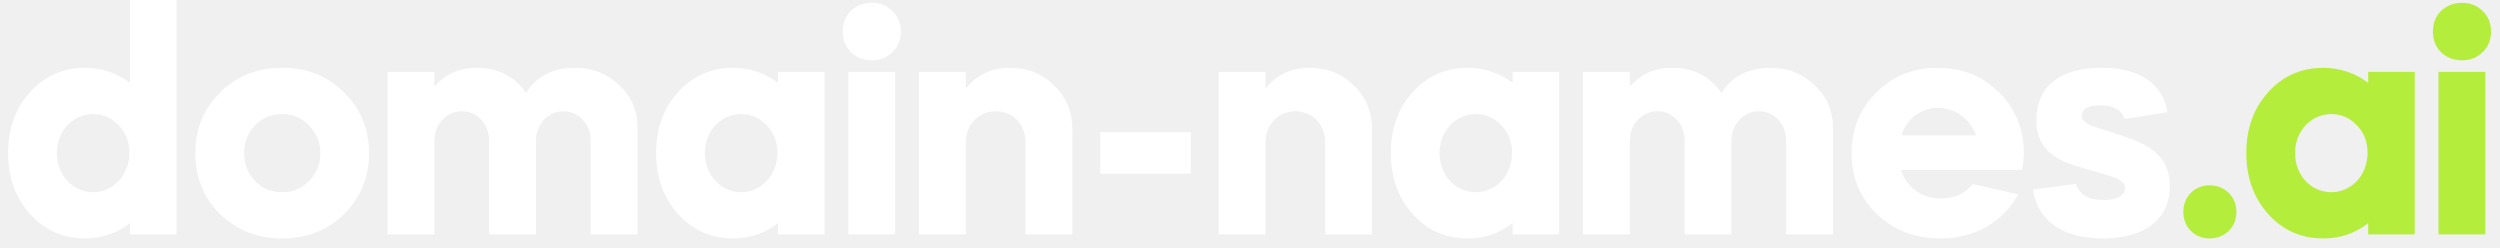
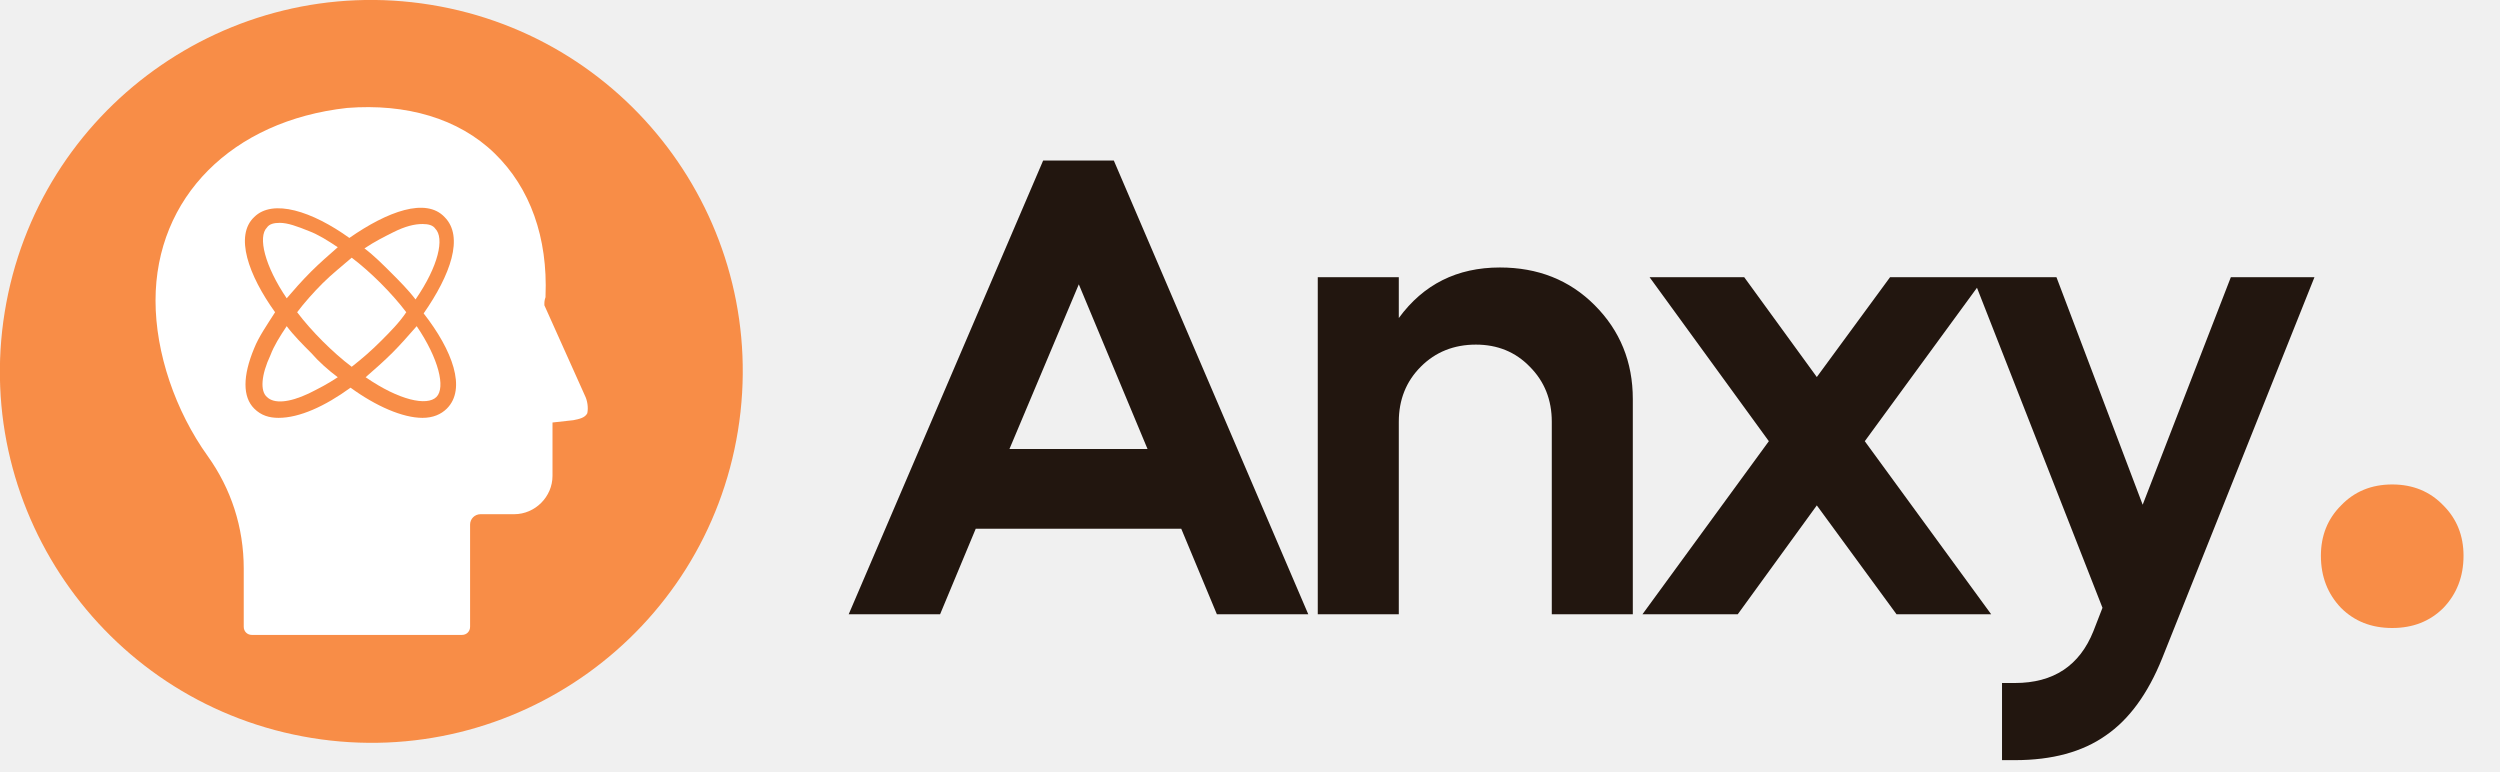
- <svg xmlns="http://www.w3.org/2000/svg" width="192" height="19" viewBox="0 0 192 19" fill="none">
-   <path d="M0.624 11.76C0.624 13.608 1.176 15.168 2.304 16.44C3.432 17.688 4.848 18.312 6.528 18.312C7.824 18.312 8.976 17.928 9.984 17.136V18H13.56V0H9.984V6.36C8.952 5.592 7.8 5.208 6.528 5.208C4.848 5.208 3.432 5.832 2.304 7.08C1.176 8.328 0.624 9.888 0.624 11.76ZM7.152 8.76C7.92 8.76 8.568 9.048 9.12 9.624C9.672 10.2 9.936 10.896 9.936 11.736C9.936 13.464 8.688 14.76 7.152 14.76C5.592 14.76 4.368 13.464 4.368 11.736C4.368 10.08 5.592 8.76 7.152 8.76Z" fill="white" />
-   <path d="M16.898 16.44C18.17 17.688 19.778 18.312 21.674 18.312C23.57 18.312 25.154 17.688 26.426 16.44C27.698 15.168 28.346 13.608 28.346 11.76C28.346 9.912 27.698 8.352 26.426 7.104C25.154 5.832 23.57 5.208 21.674 5.208C19.778 5.208 18.17 5.832 16.898 7.104C15.626 8.352 15.002 9.912 15.002 11.76C15.002 13.608 15.626 15.168 16.898 16.44ZM21.674 14.76C20.834 14.76 20.138 14.472 19.586 13.896C19.034 13.32 18.746 12.6 18.746 11.76C18.746 10.92 19.034 10.2 19.586 9.624C20.138 9.048 20.834 8.76 21.674 8.76C22.49 8.76 23.186 9.048 23.738 9.648C24.314 10.224 24.602 10.92 24.602 11.76C24.602 12.6 24.314 13.296 23.738 13.896C23.186 14.472 22.49 14.76 21.674 14.76Z" fill="white" />
-   <path d="M33.364 18V10.8C33.364 9.528 34.3 8.544 35.476 8.544C36.652 8.544 37.564 9.528 37.564 10.8V18H41.164V10.8C41.164 9.528 42.1 8.544 43.276 8.544C44.452 8.544 45.364 9.528 45.364 10.8V18H48.964V9.84C48.964 8.52 48.508 7.44 47.572 6.552C46.636 5.664 45.508 5.208 44.14 5.208C42.46 5.208 41.212 5.856 40.396 7.128C39.508 5.856 38.236 5.208 36.604 5.208C35.284 5.208 34.204 5.688 33.364 6.648V5.52H29.764V18H33.364Z" fill="white" />
-   <path d="M50.391 11.76C50.391 13.608 50.943 15.168 52.071 16.44C53.199 17.688 54.615 18.312 56.295 18.312C57.591 18.312 58.743 17.928 59.751 17.136V18H63.327V5.52H59.751V6.36C58.719 5.592 57.567 5.208 56.295 5.208C54.615 5.208 53.199 5.832 52.071 7.08C50.943 8.328 50.391 9.888 50.391 11.76ZM56.919 8.76C57.687 8.76 58.335 9.048 58.887 9.624C59.439 10.2 59.703 10.896 59.703 11.736C59.703 13.464 58.455 14.76 56.919 14.76C55.359 14.76 54.135 13.464 54.135 11.736C54.135 10.08 55.359 8.76 56.919 8.76Z" fill="white" />
-   <path d="M68.753 18V5.52H65.153V18H68.753ZM65.345 4.008C65.777 4.416 66.305 4.632 66.953 4.632C67.601 4.632 68.129 4.416 68.537 4.008C68.969 3.6 69.185 3.072 69.185 2.424C69.185 1.776 68.969 1.248 68.537 0.84C68.129 0.432 67.601 0.216 66.953 0.216C66.305 0.216 65.777 0.432 65.345 0.84C64.937 1.248 64.721 1.776 64.721 2.424C64.721 3.072 64.937 3.6 65.345 4.008Z" fill="white" />
-   <path d="M70.578 18H74.178V10.944C74.178 9.576 75.162 8.544 76.482 8.544C77.802 8.544 78.762 9.576 78.762 10.944V18H82.362V9.984C82.362 8.616 81.906 7.488 80.97 6.576C80.058 5.664 78.93 5.208 77.586 5.208C76.146 5.208 75.018 5.736 74.178 6.792V5.52H70.578V18Z" fill="white" />
-   <path d="M84.495 13.344H91.455V10.152H84.495V13.344Z" fill="white" />
-   <path d="M93.592 18H97.192V10.944C97.192 9.576 98.176 8.544 99.496 8.544C100.816 8.544 101.776 9.576 101.776 10.944V18H105.376V9.984C105.376 8.616 104.92 7.488 103.984 6.576C103.072 5.664 101.944 5.208 100.6 5.208C99.16 5.208 98.032 5.736 97.192 6.792V5.52H93.592V18Z" fill="white" />
-   <path d="M106.813 11.76C106.813 13.608 107.365 15.168 108.493 16.44C109.621 17.688 111.037 18.312 112.717 18.312C114.013 18.312 115.165 17.928 116.173 17.136V18H119.749V5.52H116.173V6.36C115.141 5.592 113.989 5.208 112.717 5.208C111.037 5.208 109.621 5.832 108.493 7.08C107.365 8.328 106.813 9.888 106.813 11.76ZM113.341 8.76C114.109 8.76 114.757 9.048 115.309 9.624C115.861 10.2 116.125 10.896 116.125 11.736C116.125 13.464 114.877 14.76 113.341 14.76C111.781 14.76 110.557 13.464 110.557 11.736C110.557 10.08 111.781 8.76 113.341 8.76Z" fill="white" />
-   <path d="M125.175 18V10.8C125.175 9.528 126.111 8.544 127.287 8.544C128.463 8.544 129.375 9.528 129.375 10.8V18H132.975V10.8C132.975 9.528 133.911 8.544 135.087 8.544C136.263 8.544 137.175 9.528 137.175 10.8V18H140.775V9.84C140.775 8.52 140.319 7.44 139.383 6.552C138.447 5.664 137.319 5.208 135.951 5.208C134.271 5.208 133.023 5.856 132.207 7.128C131.319 5.856 130.047 5.208 128.415 5.208C127.095 5.208 126.015 5.688 125.175 6.648V5.52H121.575V18H125.175Z" fill="white" />
-   <path d="M155.282 13.056C155.378 12.648 155.426 12.216 155.426 11.76C155.426 9.912 154.802 8.352 153.53 7.104C152.258 5.832 150.698 5.208 148.826 5.208C146.93 5.208 145.37 5.832 144.098 7.104C142.826 8.352 142.202 9.912 142.202 11.76C142.202 13.632 142.85 15.192 144.146 16.44C145.442 17.688 147.074 18.312 149.018 18.312C151.682 18.312 153.866 17.016 154.994 14.928L151.514 14.136C150.89 14.88 150.074 15.24 149.042 15.24C147.578 15.24 146.402 14.376 145.994 13.056H155.282ZM146.018 10.392C146.426 9.12 147.554 8.28 148.826 8.28C150.17 8.28 151.298 9.12 151.754 10.392H146.018Z" fill="white" />
-   <path d="M166.451 8.616C166.139 6.48 164.363 5.208 161.459 5.208C158.411 5.208 156.395 6.456 156.395 9.216C156.395 11.064 157.355 12.168 159.683 12.816L161.963 13.488C162.803 13.728 163.211 14.04 163.211 14.448C163.211 15.024 162.539 15.36 161.579 15.36C160.403 15.36 159.683 14.952 159.443 14.112L156.131 14.568C156.491 16.944 158.363 18.312 161.507 18.312C164.603 18.312 166.643 16.92 166.643 14.304C166.643 12.408 165.611 11.256 163.091 10.464L160.859 9.744C160.211 9.504 159.875 9.216 159.875 8.904C159.875 8.352 160.355 8.088 161.291 8.088C162.323 8.088 162.947 8.448 163.163 9.144L166.451 8.616Z" fill="white" />
-   <path d="M169.694 14.232C168.542 14.232 167.678 15.096 167.678 16.272C167.678 17.448 168.542 18.312 169.694 18.312C170.87 18.312 171.758 17.448 171.758 16.272C171.758 15.096 170.87 14.232 169.694 14.232Z" fill="#b5ed3d" />
-   <path d="M172.516 11.76C172.516 13.608 173.068 15.168 174.196 16.44C175.324 17.688 176.74 18.312 178.42 18.312C179.716 18.312 180.868 17.928 181.876 17.136V18H185.452V5.52H181.876V6.36C180.844 5.592 179.692 5.208 178.42 5.208C176.74 5.208 175.324 5.832 174.196 7.08C173.068 8.328 172.516 9.888 172.516 11.76ZM179.044 8.76C179.812 8.76 180.46 9.048 181.012 9.624C181.564 10.2 181.828 10.896 181.828 11.736C181.828 13.464 180.58 14.76 179.044 14.76C177.484 14.76 176.26 13.464 176.26 11.736C176.26 10.08 177.484 8.76 179.044 8.76Z" fill="#b5ed3d" />
-   <path d="M190.878 18V5.52H187.278V18H190.878ZM187.47 4.008C187.902 4.416 188.43 4.632 189.078 4.632C189.726 4.632 190.254 4.416 190.662 4.008C191.094 3.6 191.31 3.072 191.31 2.424C191.31 1.776 191.094 1.248 190.662 0.84C190.254 0.432 189.726 0.216 189.078 0.216C188.43 0.216 187.902 0.432 187.47 0.84C187.062 1.248 186.846 1.776 186.846 2.424C186.846 3.072 187.062 3.6 187.47 4.008Z" fill="#b5ed3d" />
+ <svg xmlns="http://www.w3.org/2000/svg" width="175" height="54" viewBox="0 0 175 54" fill="none">
+   <path d="M65.806 43H59.408L73.021 11.236H77.967L91.58 43H85.182L82.687 37.01H68.302L65.806 43ZM80.327 31.429L75.517 19.903L70.662 31.429H80.327ZM92.244 43V19.404H97.916V22.263C99.64 19.903 102 18.724 104.994 18.724C107.657 18.724 109.865 19.601 111.619 21.355C113.404 23.14 114.297 25.333 114.297 27.935V43H108.625V29.523C108.625 27.98 108.11 26.695 107.082 25.666C106.083 24.638 104.828 24.123 103.315 24.123C101.773 24.123 100.487 24.638 99.459 25.666C98.43 26.695 97.916 27.98 97.916 29.523V43H92.244ZM132.758 43L127.177 35.377L121.641 43H114.971L123.819 30.884L115.47 19.404H122.095L127.177 26.392L132.304 19.404H138.929L130.535 30.884L139.383 43H132.758ZM146.539 44.18L147.174 42.546L138.099 19.404H143.952L149.987 35.331L156.159 19.404H162.012L151.349 46.086C150.35 48.566 149.034 50.366 147.401 51.485C145.767 52.635 143.65 53.21 141.048 53.21H140.141V47.81H141.048C143.741 47.81 145.571 46.6 146.539 44.18Z" fill="#22160F" />
+   <path d="M162.463 38.904C162.463 37.496 162.932 36.323 163.871 35.384C164.809 34.403 166.004 33.912 167.455 33.912C168.905 33.912 170.1 34.403 171.039 35.384C171.977 36.323 172.447 37.496 172.447 38.904C172.447 40.355 171.977 41.571 171.039 42.552C170.1 43.491 168.905 43.96 167.455 43.96C166.004 43.96 164.809 43.491 163.871 42.552C162.932 41.571 162.463 40.355 162.463 38.904Z" fill="#F88D47" />
+   <g clip-path="url(#clip0_56_4323)">
+     <path d="M51.655 30.157C53.952 15.985 44.325 2.633 30.153 0.336C15.98 -1.962 2.628 7.665 0.331 21.837C-1.967 36.01 7.66 49.362 21.833 51.66C36.005 53.957 49.357 44.33 51.655 30.157Z" fill="#F88D47" />
+     <path d="M40.95 27.706L38.106 21.369C38.106 21.125 38.106 21.044 38.187 20.8V20.719C38.35 16.656 37.131 13.162 34.612 10.725C32.094 8.287 28.437 7.231 24.294 7.556C16.25 8.45 10.887 13.812 10.887 21.044C10.887 24.7 12.269 28.762 14.544 31.931C16.169 34.206 17.062 36.888 17.062 39.812V43.875C17.062 44.2 17.306 44.444 17.631 44.444H32.337C32.662 44.444 32.906 44.2 32.906 43.875V36.725C32.906 36.319 33.231 35.994 33.638 35.994H35.994C37.456 35.994 38.675 34.775 38.675 33.312V29.575L40.137 29.413C40.544 29.331 40.95 29.25 41.112 28.925C41.194 28.519 41.112 28.031 40.95 27.706ZM31.281 28.6C30.875 29.006 30.306 29.25 29.575 29.25C28.194 29.25 26.325 28.438 24.538 27.137C22.75 28.438 20.962 29.25 19.5 29.25C18.85 29.25 18.281 29.087 17.794 28.6C16.981 27.788 16.981 26.325 17.794 24.375C18.119 23.562 18.688 22.75 19.256 21.856C17.387 19.256 16.413 16.494 17.794 15.194C19.094 13.894 21.856 14.787 24.456 16.656C27.137 14.787 29.819 13.812 31.119 15.194C32.5 16.575 31.525 19.256 29.656 21.938C31.687 24.538 32.662 27.219 31.281 28.6Z" fill="white" />
+     <path d="M20.069 22.831C19.581 23.562 19.175 24.212 18.931 24.863C18.281 26.244 18.2 27.381 18.687 27.788C19.175 28.275 20.231 28.194 21.612 27.544C22.262 27.219 22.912 26.894 23.644 26.406C22.994 25.919 22.344 25.35 21.775 24.7C21.206 24.131 20.556 23.481 20.069 22.831Z" fill="white" />
+     <path d="M29.575 15.681C29.006 15.681 28.356 15.844 27.544 16.25C26.894 16.575 26.244 16.9 25.512 17.387C26.163 17.875 26.812 18.525 27.381 19.094C27.95 19.663 28.6 20.312 29.087 20.962C30.712 18.606 31.119 16.656 30.469 16.006C30.306 15.762 29.981 15.681 29.575 15.681Z" fill="white" />
+     <path d="M27.462 24.7C26.894 25.269 26.244 25.837 25.594 26.406C27.95 28.031 29.9 28.438 30.55 27.788C31.2 27.137 30.712 25.106 29.169 22.831C28.6 23.481 28.031 24.131 27.462 24.7Z" fill="white" />
+     <path d="M21.775 19.012C22.344 18.444 22.994 17.875 23.644 17.306C22.913 16.819 22.262 16.413 21.613 16.169C20.8 15.844 20.15 15.6 19.581 15.6C19.175 15.6 18.85 15.681 18.688 15.925C18.038 16.575 18.525 18.606 20.069 20.881C20.556 20.312 21.125 19.663 21.775 19.012Z" fill="white" />
+     <path d="M28.438 21.856C27.95 21.206 27.3 20.475 26.65 19.825C26 19.175 25.269 18.525 24.619 18.038C23.969 18.606 23.238 19.175 22.587 19.825C21.938 20.475 21.288 21.206 20.8 21.856C21.288 22.506 21.938 23.238 22.587 23.887C23.238 24.538 23.969 25.188 24.619 25.675C25.35 25.106 26 24.538 26.65 23.887C27.3 23.238 27.95 22.587 28.438 21.856Z" fill="white" />
+   </g>
+   <defs>
+     <clipPath id="clip0_56_4323">
+       <rect width="52" height="52" fill="white" />
+     </clipPath>
+   </defs>
</svg>
